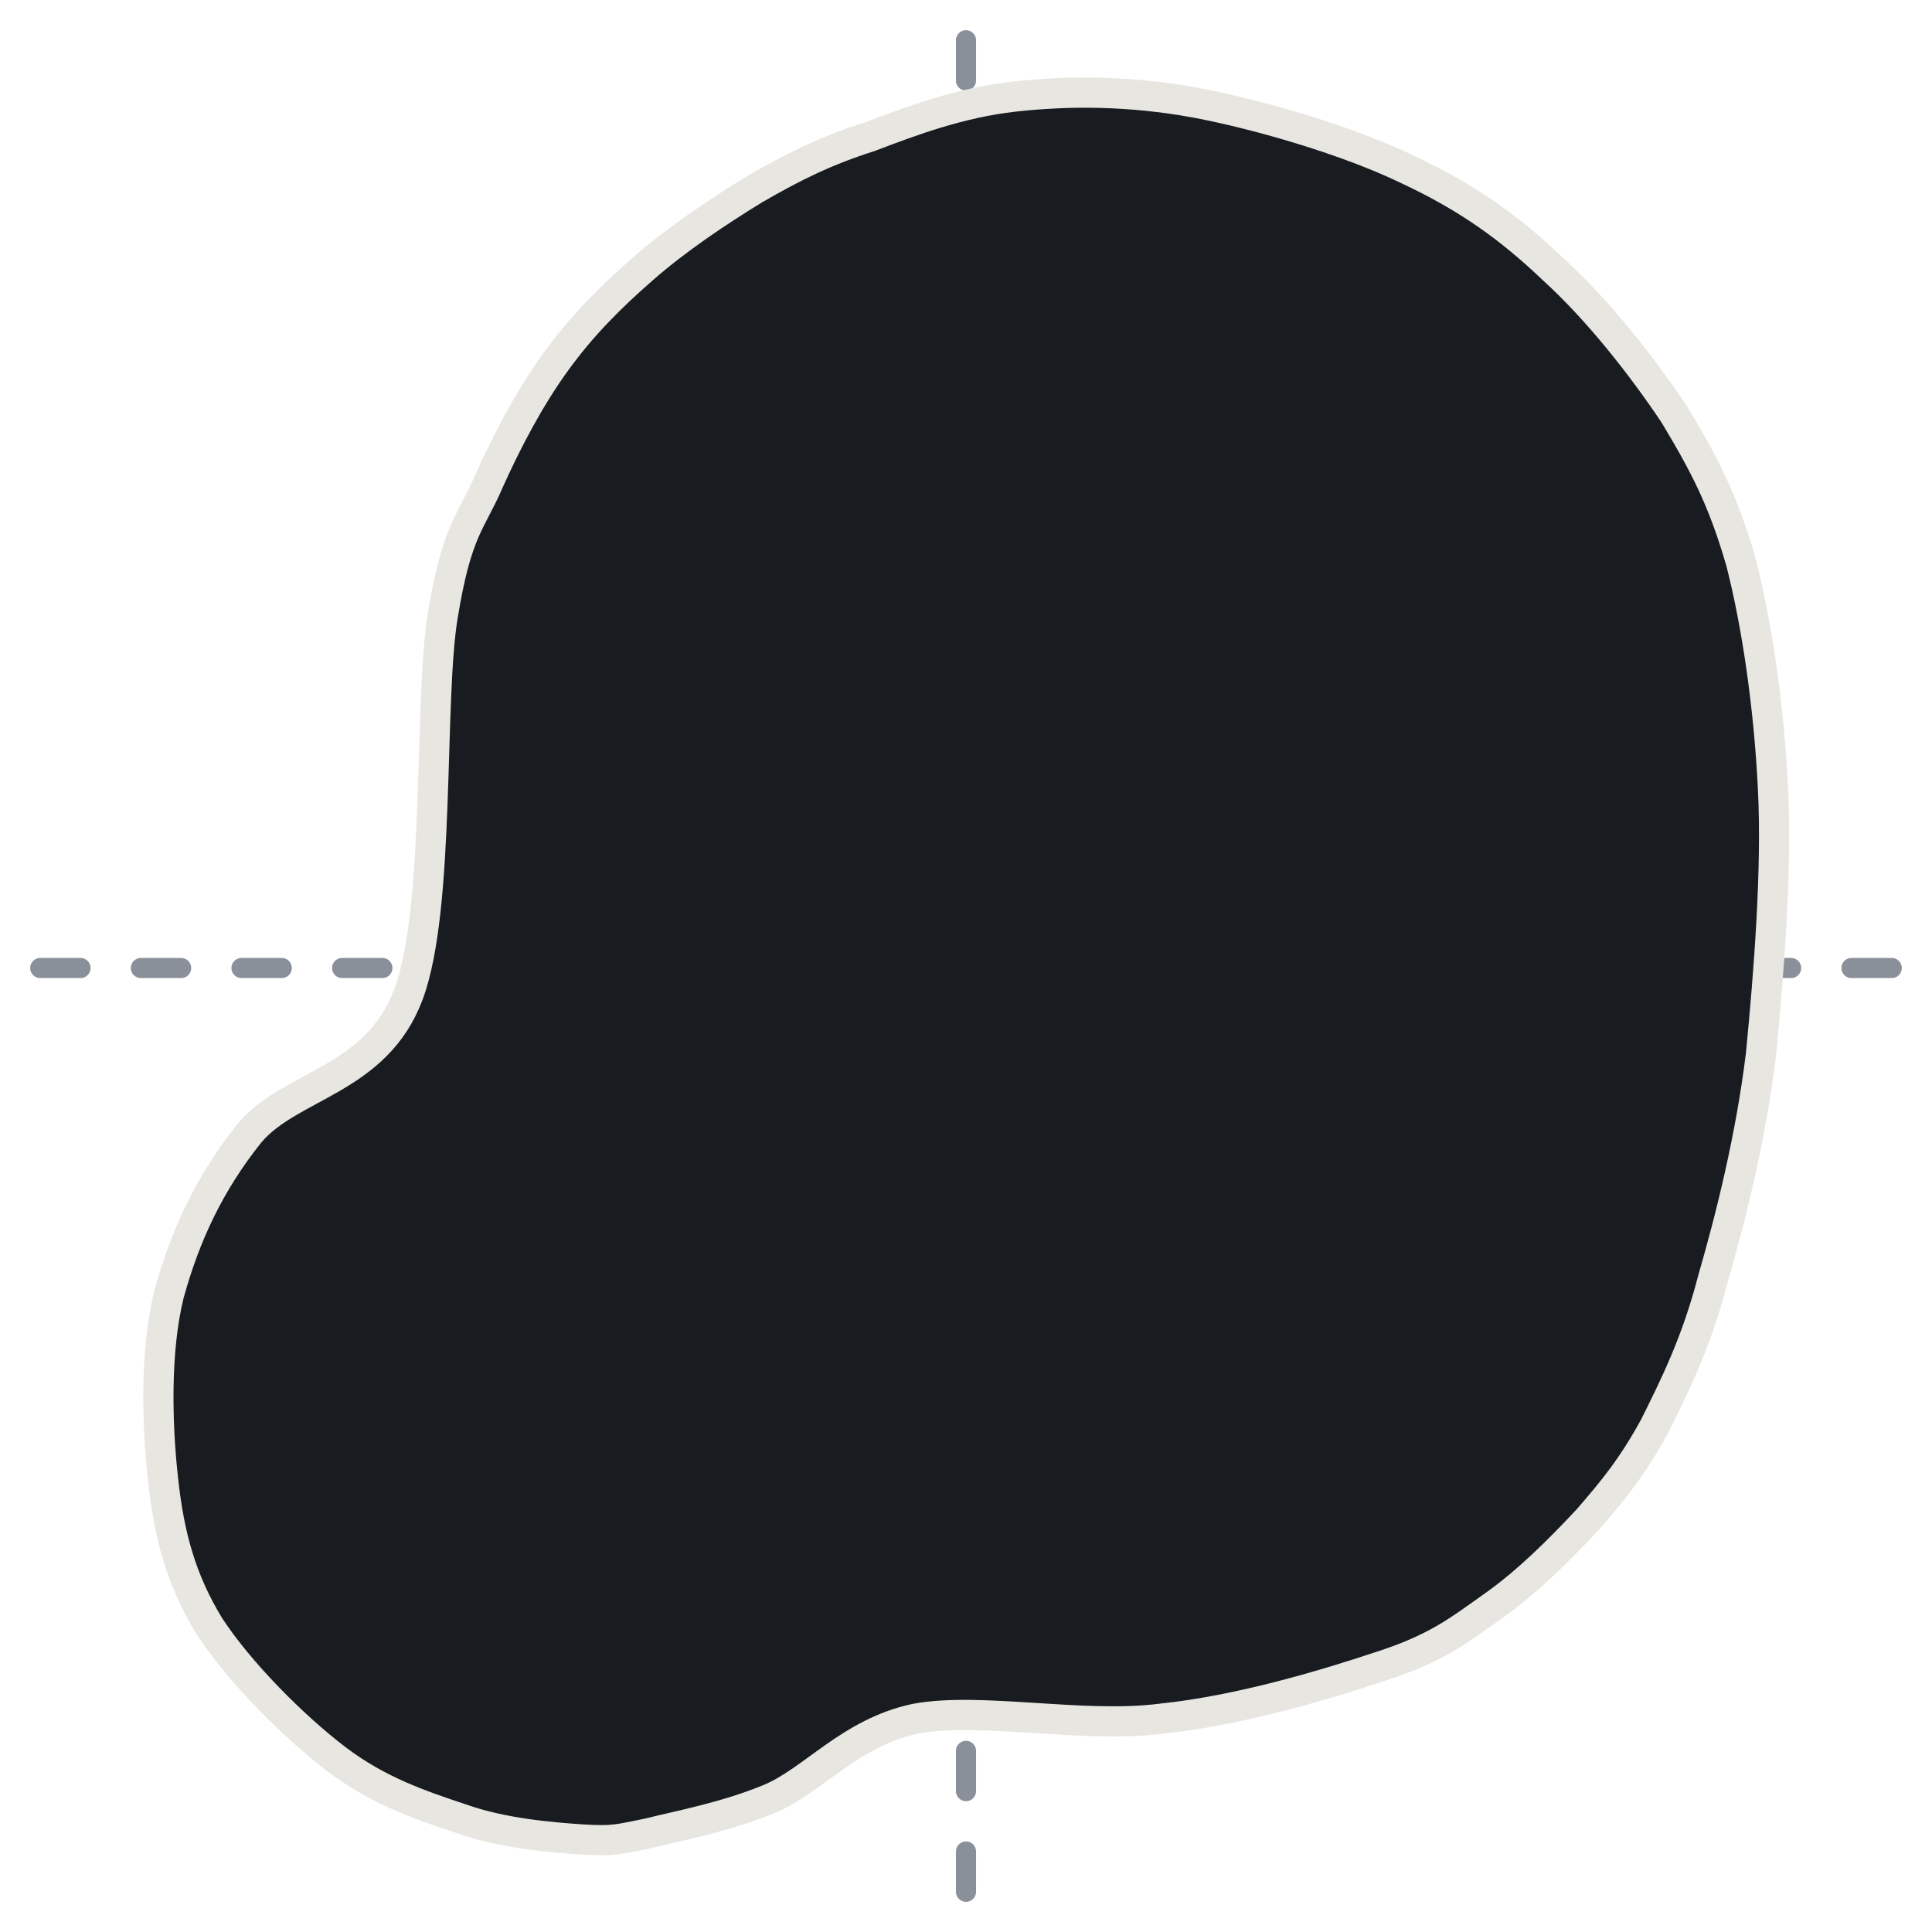
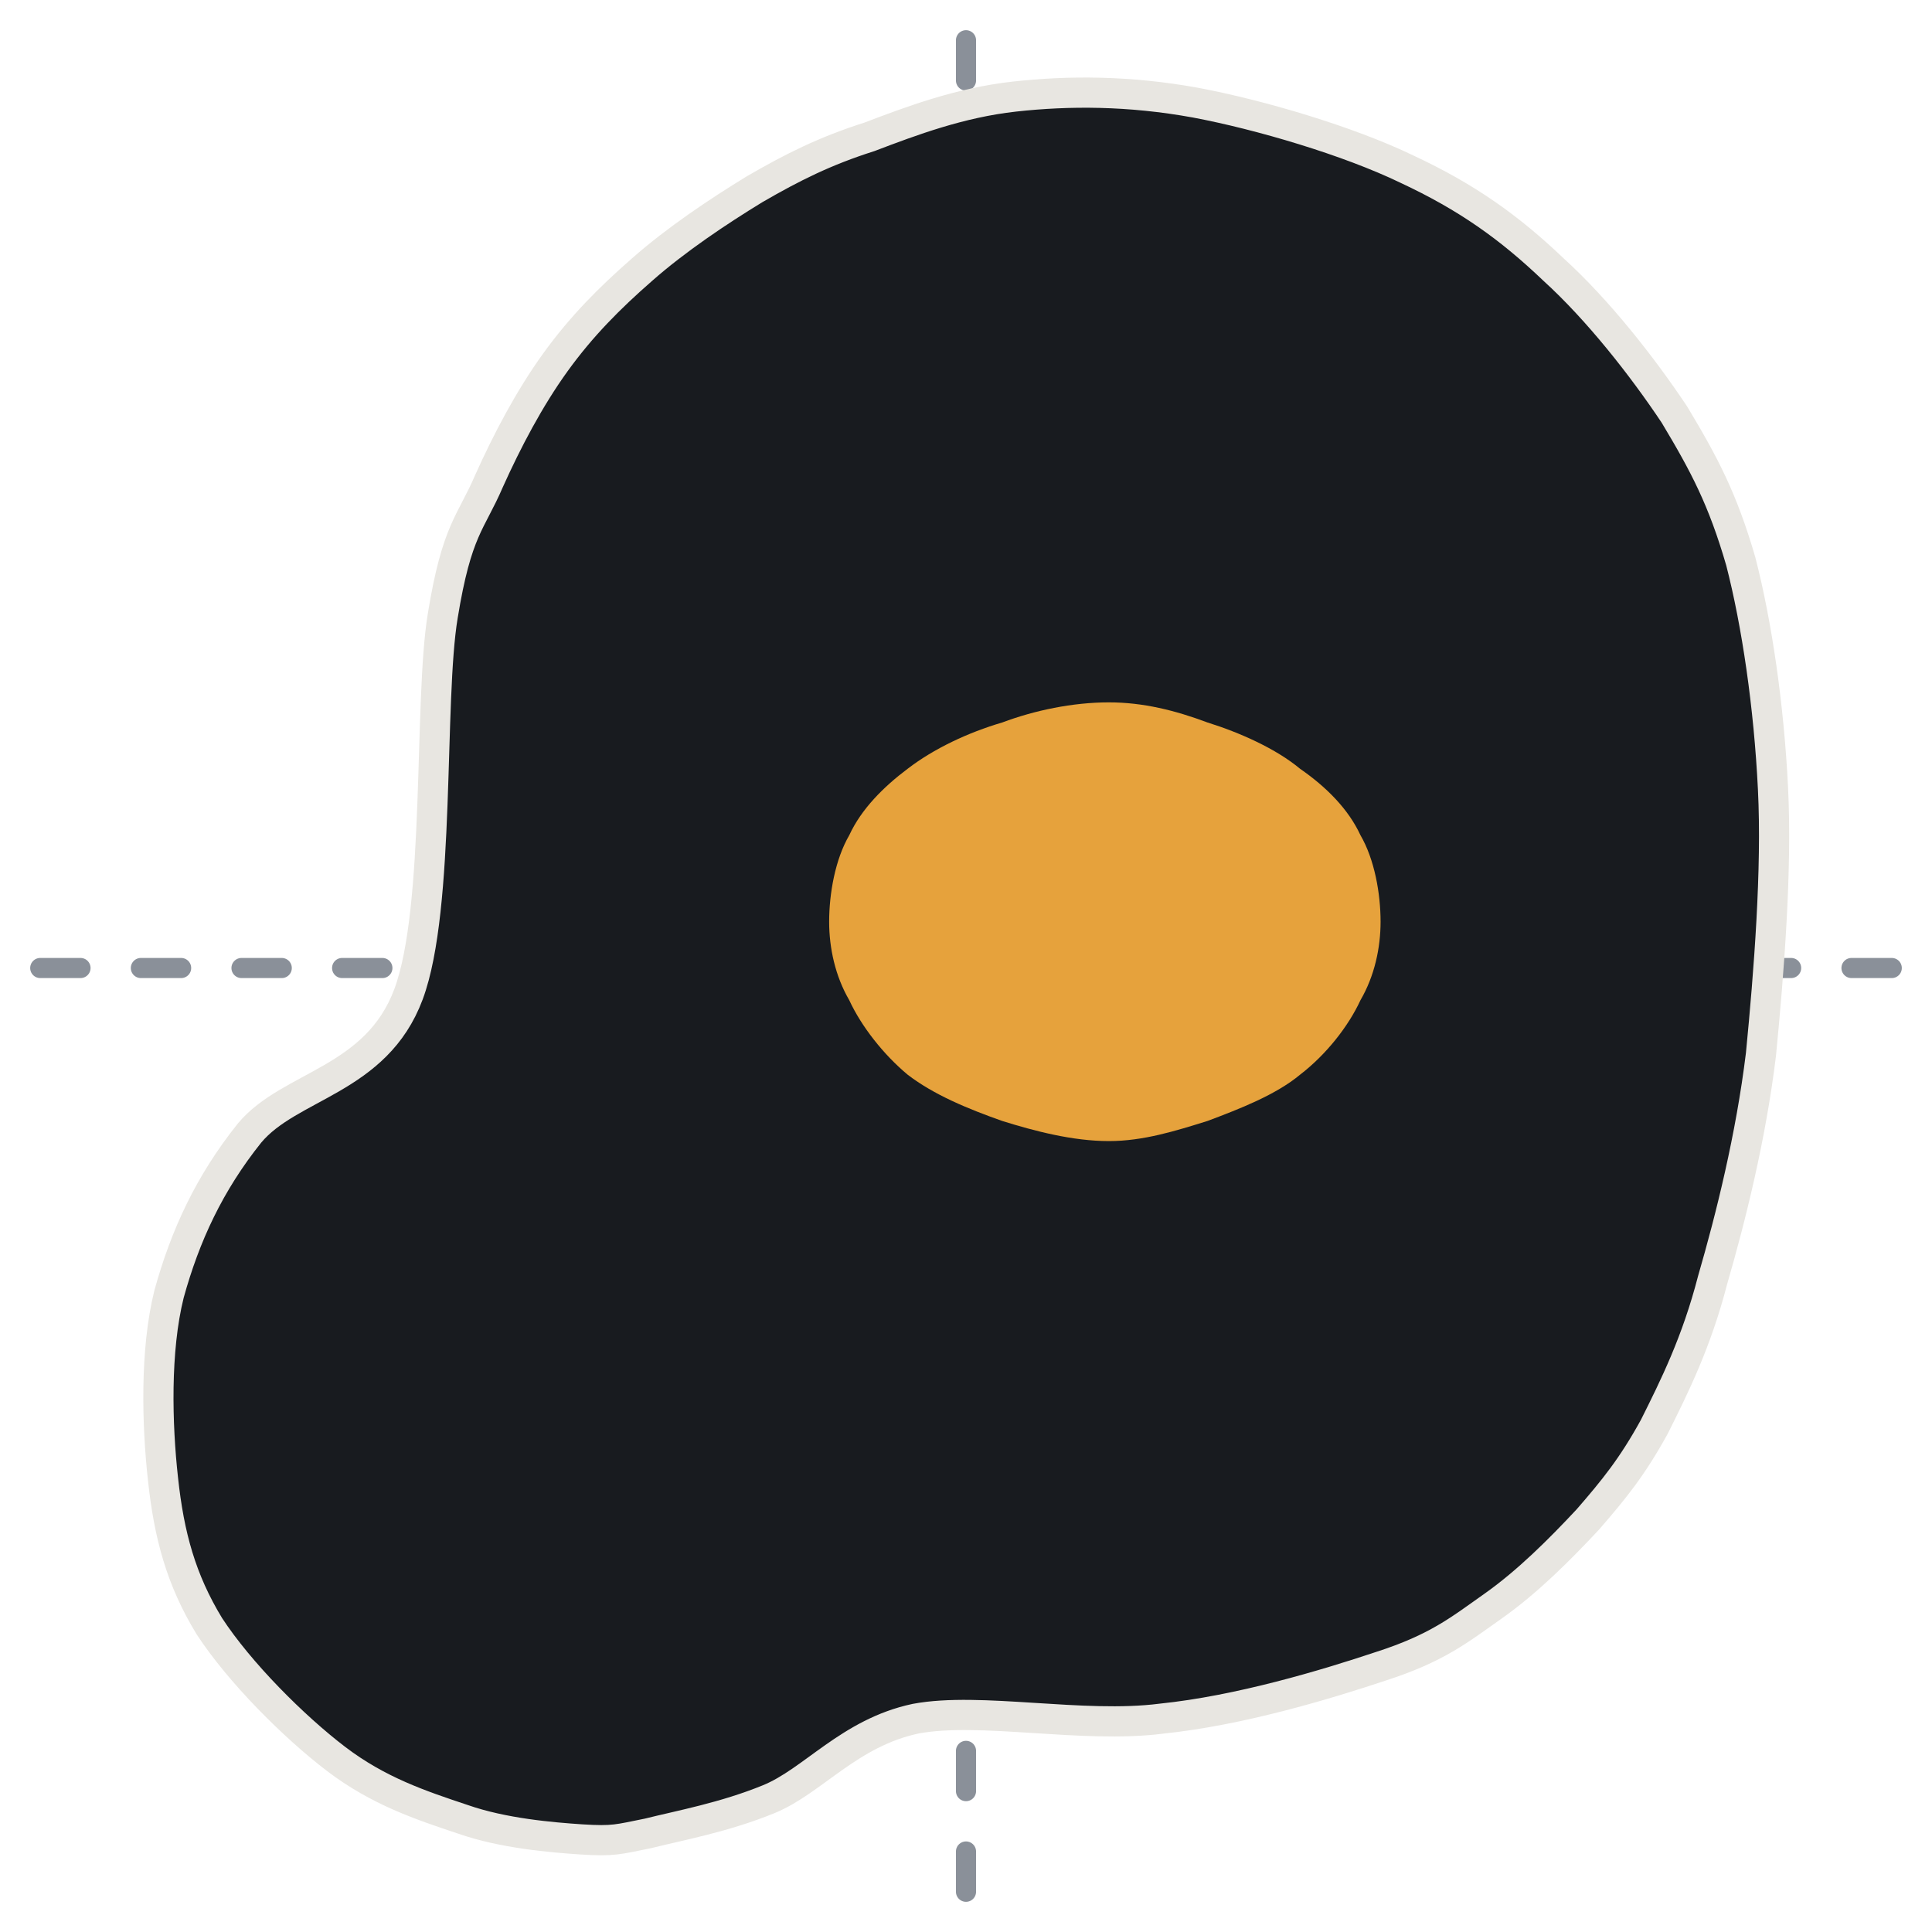
<svg xmlns="http://www.w3.org/2000/svg" viewBox="0 0 96 96" width="96" height="96" role="img" aria-label="CX 400BT True Wireless left earbud">
  <path d="M48.0 2.0L48.0 4.0M48.0 7.0L48.0 9.0M48.0 12.0L48.0 14.0M48.0 17.0L48.0 19.0M48.0 22.0L48.0 24.0M48.0 27.0L48.0 29.0M48.0 32.0L48.0 34.0M48.0 37.0L48.0 39.0M48.0 42.0L48.0 44.0M48.0 47.0L48.0 49.0M48.0 52.0L48.0 54.0M48.0 57.0L48.0 59.0M48.0 62.0L48.0 64.0M48.0 67.0L48.0 69.0M48.0 72.0L48.0 74.0M48.0 77.0L48.0 79.0M48.0 82.0L48.0 84.0M48.0 87.0L48.0 89.0M48.0 92.0L48.0 94.0M2.0 48.1L4.0 48.1M7.0 48.1L9.0 48.1M12.0 48.1L14.0 48.1M17.0 48.1L19.0 48.1M22.0 48.1L24.0 48.1M27.0 48.1L29.0 48.1M32.0 48.1L34.0 48.1M37.0 48.1L39.0 48.1M42.0 48.1L44.0 48.1M47.0 48.1L49.0 48.1M52.0 48.1L54.0 48.1M57.0 48.1L59.0 48.1M62.0 48.1L64.0 48.1M67.0 48.1L69.0 48.1M72.0 48.1L74.0 48.1M77.0 48.1L79.0 48.1M82.0 48.1L84.0 48.1M87.0 48.1L89.0 48.1M92.0 48.1L94.0 48.1" fill="none" stroke="#8A9099" stroke-width="1.0" stroke-linecap="round" stroke-linejoin="round" />
  <path d="M50.4 4.8C53.1 4.5 56.1 4.5 59.4 5.1C62.6 5.7 67.0 7.0 69.9 8.4C72.9 9.8 75.0 11.3 77.2 13.4C79.4 15.4 81.6 18.2 83.2 20.6C84.7 23.1 85.6 24.8 86.5 27.9C87.3 31.0 87.9 35.1 88.1 39.2C88.3 43.2 87.9 48.3 87.5 52.4C87.0 56.5 86.0 60.5 85.1 63.6C84.3 66.7 83.2 68.9 82.2 70.9C81.1 72.9 80.2 74.0 78.9 75.5C77.5 77.0 75.9 78.6 74.2 79.8C72.5 81.0 71.4 81.9 68.6 82.8C65.9 83.7 61.6 85.0 57.7 85.4C53.8 85.9 48.7 84.8 45.5 85.4C42.2 86.1 40.4 88.5 38.2 89.4C36.0 90.3 33.8 90.7 32.2 91.1C30.7 91.4 30.5 91.5 28.9 91.4C27.4 91.3 25.0 91.1 23.0 90.4C20.9 89.7 18.8 89.0 16.7 87.4C14.6 85.8 11.9 83.1 10.4 80.8C9.0 78.5 8.4 76.3 8.1 73.5C7.8 70.8 7.7 67.1 8.4 64.3C9.2 61.4 10.4 58.8 12.4 56.3C14.4 53.9 18.7 53.7 20.3 49.4C21.9 45.1 21.3 34.8 22.0 30.6C22.7 26.3 23.4 26.0 24.3 23.9C25.2 21.9 26.3 19.8 27.6 18.0C28.9 16.2 30.3 14.8 31.9 13.4C33.6 11.9 35.7 10.5 37.5 9.4C39.4 8.3 41.0 7.5 43.2 6.8C45.3 6.0 47.7 5.1 50.4 4.8Z" fill="#181B1F" stroke="#E8E6E1" stroke-width="1.5" stroke-linecap="round" stroke-linejoin="round" />
+   <path d="M68.6 45.8C68.6 47.1 68.3 48.5 67.6 49.7C67.0 51.0 65.9 52.4 64.6 53.4C63.4 54.4 61.6 55.1 60.0 55.7C58.4 56.2 56.8 56.7 55.1 56.7C53.3 56.7 51.4 56.2 49.8 55.7C48.1 55.1 46.4 54.4 45.1 53.4C43.9 52.4 42.8 51.0 42.2 49.7C41.5 48.5 41.2 47.1 41.2 45.8C41.2 44.4 41.5 42.7 42.2 41.5C42.8 40.2 43.9 39.1 45.1 38.2C46.4 37.2 48.1 36.4 49.8 35.9C51.4 35.3 53.3 34.9 55.1 34.9C56.8 34.9 58.4 35.3 60.0 35.9C61.6 36.4 63.4 37.2 64.6 38.2C65.9 39.1 67.0 40.2 67.6 41.5C68.3 42.7 68.6 44.4 68.6 45.8Z" fill="#E6A23C" />
</svg>
